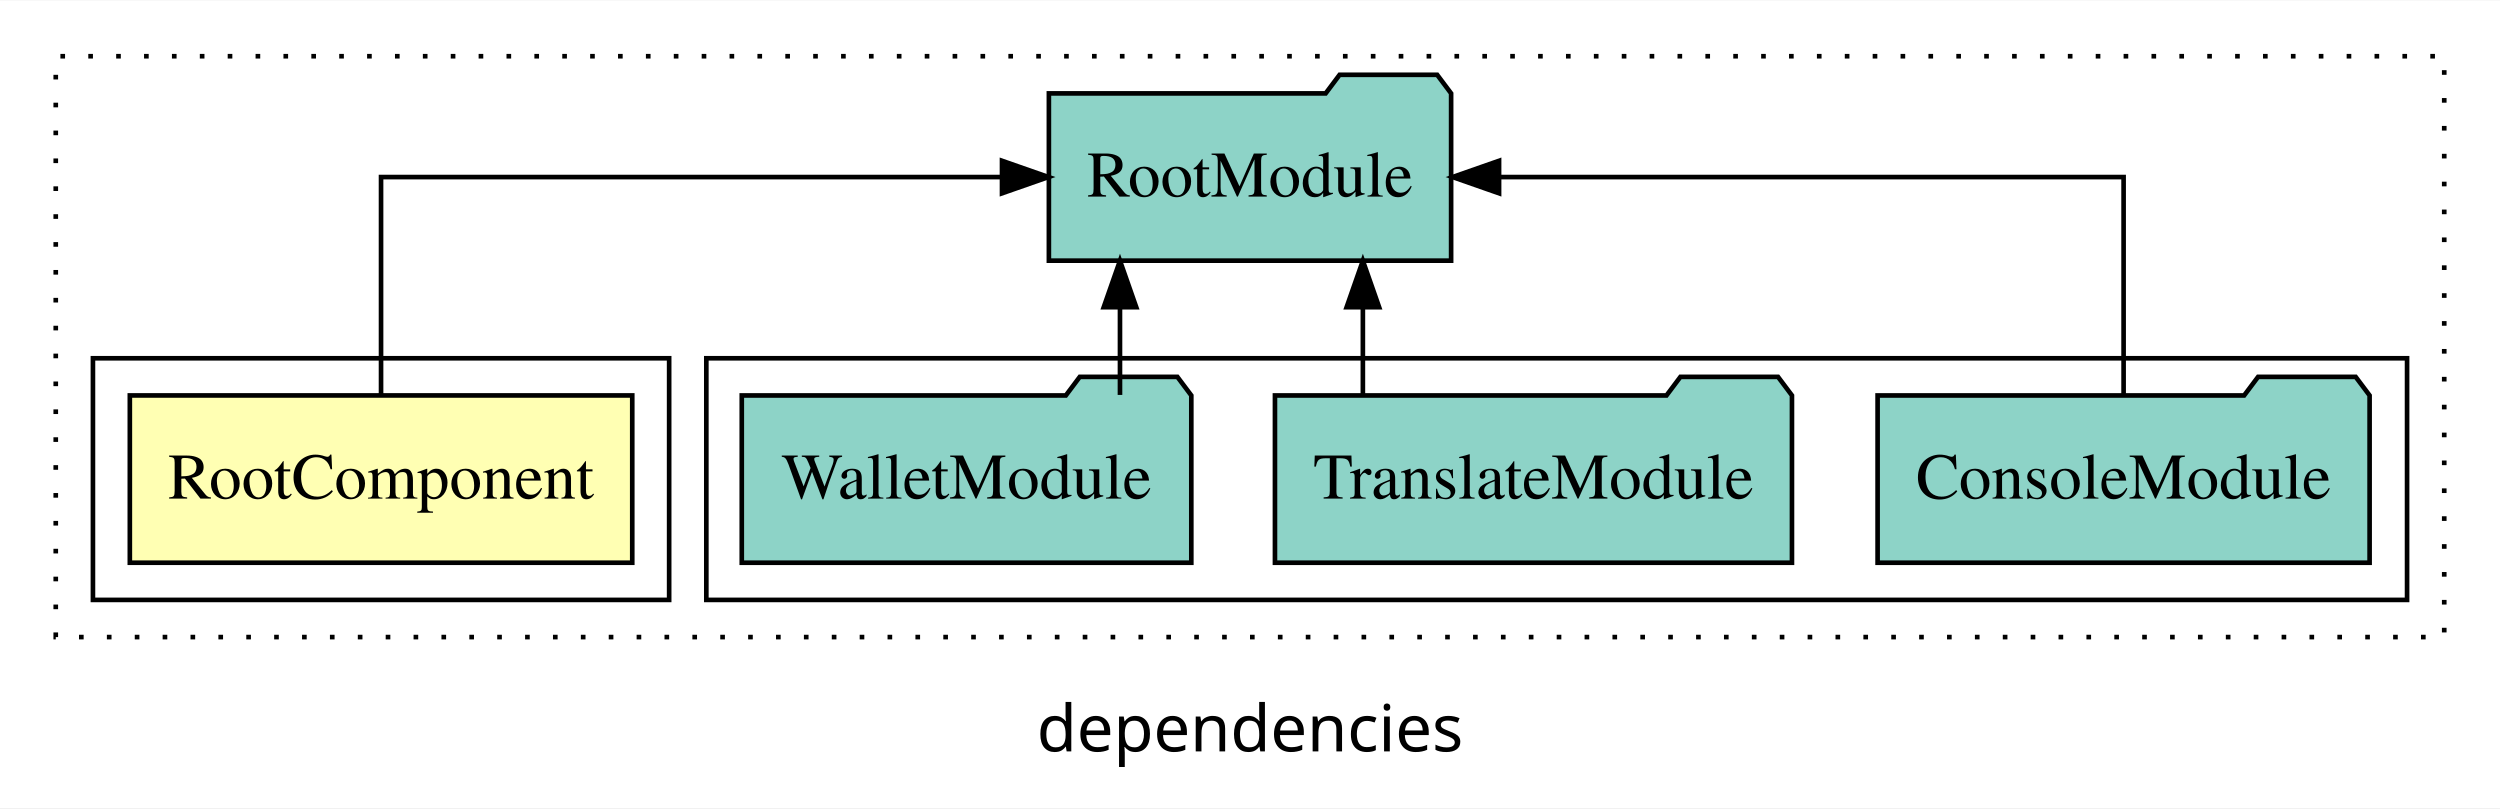
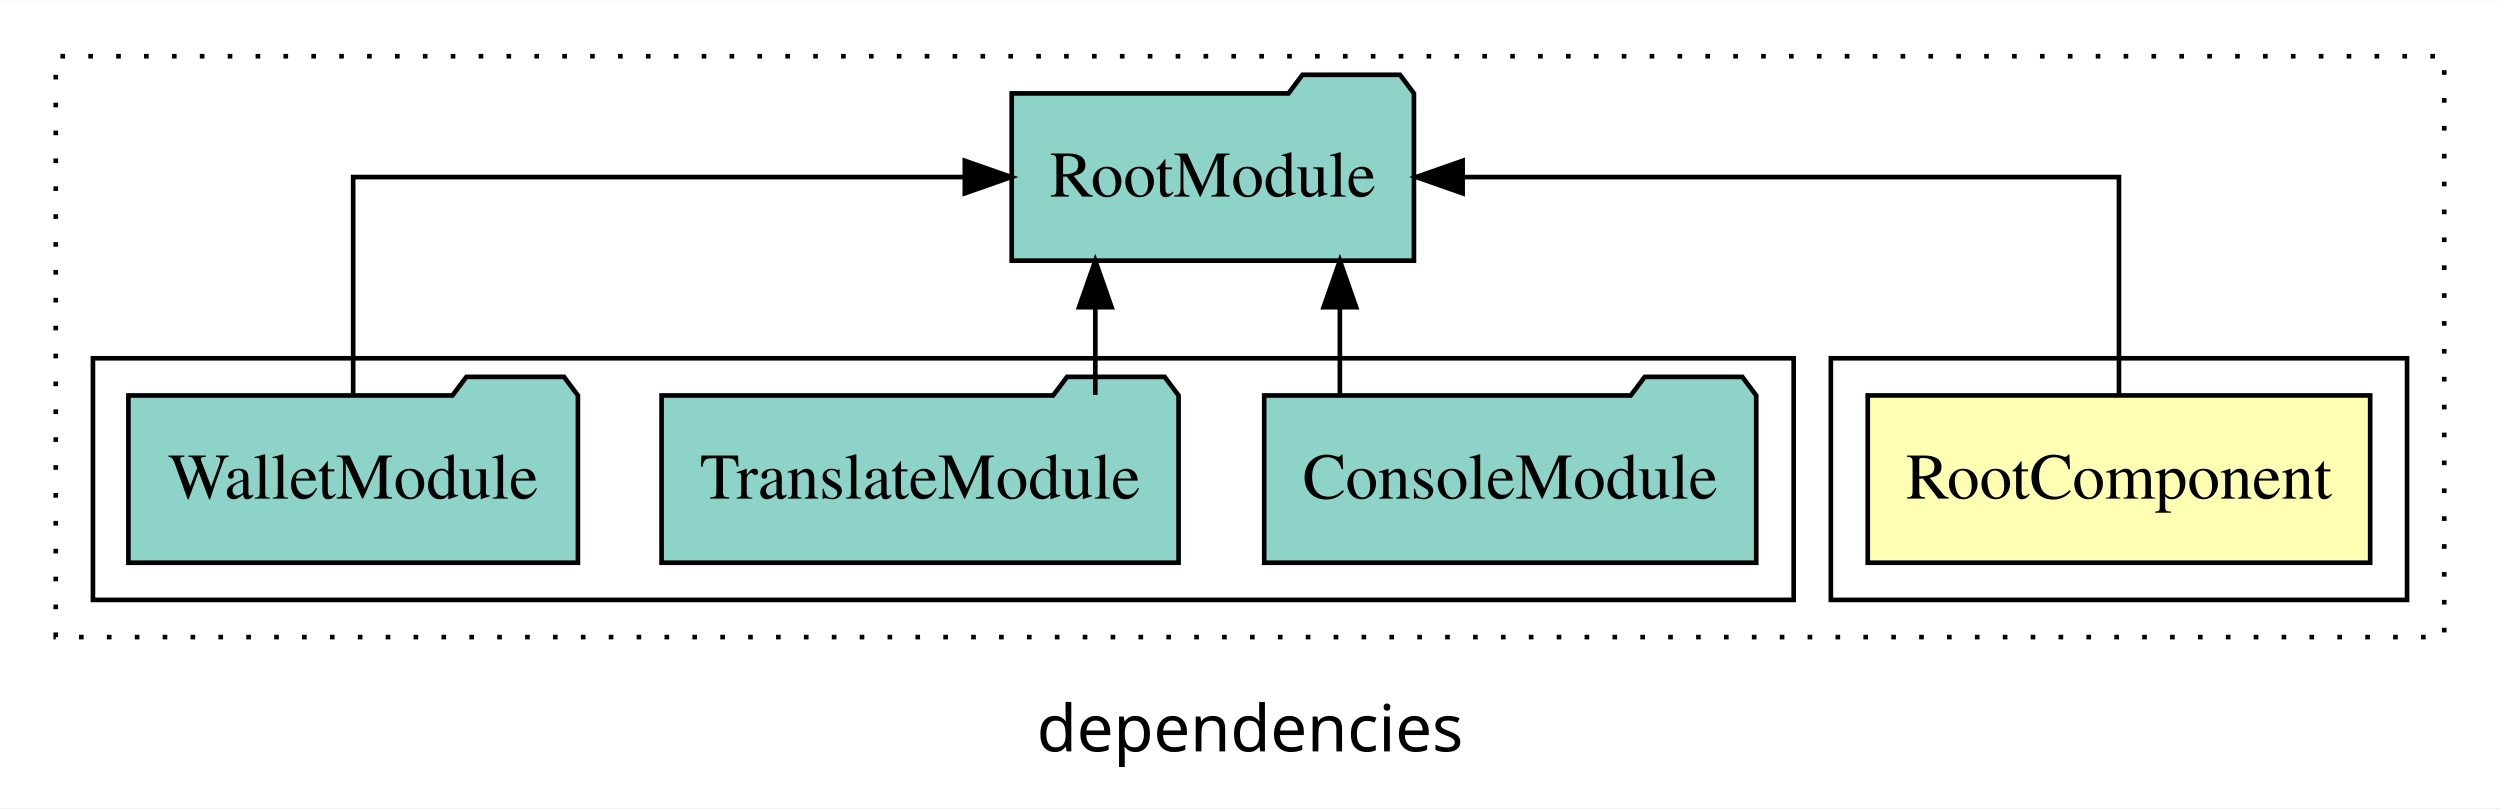
<svg xmlns="http://www.w3.org/2000/svg" width="538pt" height="174pt" viewBox="0.00 0.00 538.00 173.80">
  <g id="graph0" class="graph" transform="scale(1 1) rotate(0) translate(4 169.8)">
    <polygon fill="white" stroke="transparent" points="-4,4 -4,-169.8 534,-169.8 534,4 -4,4" />
    <text text-anchor="middle" x="265" y="-8.2" font-family="sans-serif" font-size="14.00">dependencies</text>
    <g id="clust1" class="cluster">
      <polygon fill="none" stroke="black" stroke-dasharray="1,5" points="8,-32.8 8,-157.8 522,-157.8 522,-32.8 8,-32.8" />
    </g>
+     <g id="clust2" class="cluster">
+       <polygon fill="none" stroke="black" points="390,-40.8 390,-92.8 514,-92.8 514,-40.8 390,-40.8" />
+     </g>
    <g id="clust4" class="cluster">
-       <polygon fill="none" stroke="black" points="148,-40.8 148,-92.8 514,-92.8 514,-40.8 148,-40.8" />
-     </g>
-     <g id="clust2" class="cluster">
-       <polygon fill="none" stroke="black" points="16,-40.8 16,-92.8 140,-92.8 140,-40.8 16,-40.8" />
+       <polygon fill="none" stroke="black" points="16,-40.8 16,-92.8 382,-92.8 382,-40.8 16,-40.8" />
    </g>
    <g id="node1" class="node">
-       <polygon fill="#ffffb3" stroke="black" points="132.06,-84.8 23.94,-84.8 23.94,-48.8 132.06,-48.8 132.06,-84.8" />
-       <text text-anchor="middle" x="78" y="-62.6" font-family="Times,serif" font-size="14.00">RootComponent</text>
+       <polygon fill="#ffffb3" stroke="black" points="506.06,-84.8 397.94,-84.8 397.94,-48.8 506.06,-48.8 506.06,-84.8" />
+       <text text-anchor="middle" x="452" y="-62.6" font-family="Times,serif" font-size="14.00">RootComponent</text>
    </g>
    <g id="node2" class="node">
-       <polygon fill="#8dd3c7" stroke="black" points="308.28,-149.8 305.28,-153.8 284.28,-153.8 281.28,-149.8 221.72,-149.8 221.72,-113.8 308.28,-113.8 308.28,-149.8" />
-       <text text-anchor="middle" x="265" y="-127.6" font-family="Times,serif" font-size="14.00">RootModule</text>
+       <polygon fill="#8dd3c7" stroke="black" points="300.28,-149.8 297.28,-153.8 276.28,-153.8 273.28,-149.8 213.72,-149.8 213.72,-113.8 300.28,-113.8 300.28,-149.8" />
+       <text text-anchor="middle" x="257" y="-127.6" font-family="Times,serif" font-size="14.00">RootModule</text>
    </g>
    <g id="edge1" class="edge">
-       <path fill="none" stroke="black" d="M78,-84.91C78,-104.14 78,-131.8 78,-131.8 78,-131.8 211.63,-131.8 211.63,-131.8" />
-       <polygon fill="black" stroke="black" points="211.63,-135.3 221.63,-131.8 211.63,-128.3 211.63,-135.3" />
+       <path fill="none" stroke="black" d="M452,-84.91C452,-104.14 452,-131.8 452,-131.8 452,-131.8 310.76,-131.8 310.76,-131.8" />
+       <polygon fill="black" stroke="black" points="310.76,-128.3 300.76,-131.8 310.76,-135.3 310.76,-128.3" />
    </g>
    <g id="node3" class="node">
-       <polygon fill="#8dd3c7" stroke="black" points="505.94,-84.8 502.94,-88.8 481.94,-88.8 478.94,-84.8 400.06,-84.8 400.06,-48.8 505.94,-48.8 505.94,-84.8" />
-       <text text-anchor="middle" x="453" y="-62.6" font-family="Times,serif" font-size="14.00">ConsoleModule</text>
+       <polygon fill="#8dd3c7" stroke="black" points="373.94,-84.8 370.94,-88.8 349.94,-88.8 346.94,-84.8 268.06,-84.8 268.06,-48.8 373.94,-48.8 373.94,-84.8" />
+       <text text-anchor="middle" x="321" y="-62.6" font-family="Times,serif" font-size="14.00">ConsoleModule</text>
    </g>
    <g id="edge2" class="edge">
-       <path fill="none" stroke="black" d="M453,-84.91C453,-104.14 453,-131.8 453,-131.8 453,-131.8 318.6,-131.8 318.6,-131.8" />
-       <polygon fill="black" stroke="black" points="318.6,-128.3 308.6,-131.8 318.6,-135.3 318.6,-128.3" />
+       <path fill="none" stroke="black" d="M284.34,-84.91C284.34,-84.91 284.34,-103.79 284.34,-103.79" />
+       <polygon fill="black" stroke="black" points="280.84,-103.79 284.34,-113.79 287.84,-103.79 280.84,-103.79" />
    </g>
    <g id="node4" class="node">
-       <polygon fill="#8dd3c7" stroke="black" points="381.63,-84.8 378.63,-88.8 357.63,-88.8 354.63,-84.8 270.37,-84.8 270.37,-48.8 381.63,-48.8 381.63,-84.8" />
-       <text text-anchor="middle" x="326" y="-62.6" font-family="Times,serif" font-size="14.00">TranslateModule</text>
+       <polygon fill="#8dd3c7" stroke="black" points="249.63,-84.8 246.63,-88.8 225.63,-88.8 222.63,-84.8 138.37,-84.8 138.37,-48.8 249.63,-48.8 249.63,-84.8" />
+       <text text-anchor="middle" x="194" y="-62.6" font-family="Times,serif" font-size="14.00">TranslateModule</text>
    </g>
    <g id="edge3" class="edge">
-       <path fill="none" stroke="black" d="M289.29,-84.91C289.29,-84.91 289.29,-103.79 289.29,-103.79" />
-       <polygon fill="black" stroke="black" points="285.79,-103.79 289.29,-113.79 292.79,-103.79 285.79,-103.79" />
+       <path fill="none" stroke="black" d="M231.71,-84.91C231.71,-84.91 231.71,-103.79 231.71,-103.79" />
+       <polygon fill="black" stroke="black" points="228.21,-103.79 231.71,-113.79 235.21,-103.79 228.21,-103.79" />
    </g>
    <g id="node5" class="node">
-       <polygon fill="#8dd3c7" stroke="black" points="252.37,-84.8 249.37,-88.8 228.37,-88.8 225.37,-84.8 155.63,-84.8 155.63,-48.8 252.37,-48.8 252.37,-84.8" />
-       <text text-anchor="middle" x="204" y="-62.6" font-family="Times,serif" font-size="14.00">WalletModule</text>
+       <polygon fill="#8dd3c7" stroke="black" points="120.37,-84.8 117.37,-88.8 96.37,-88.8 93.37,-84.8 23.63,-84.8 23.63,-48.8 120.37,-48.8 120.37,-84.8" />
+       <text text-anchor="middle" x="72" y="-62.6" font-family="Times,serif" font-size="14.00">WalletModule</text>
    </g>
    <g id="edge4" class="edge">
-       <path fill="none" stroke="black" d="M237.02,-84.91C237.02,-84.91 237.02,-103.79 237.02,-103.79" />
-       <polygon fill="black" stroke="black" points="233.52,-103.79 237.02,-113.79 240.52,-103.79 233.52,-103.79" />
+       <path fill="none" stroke="black" d="M72,-84.91C72,-104.14 72,-131.8 72,-131.8 72,-131.8 203.63,-131.8 203.63,-131.8" />
+       <polygon fill="black" stroke="black" points="203.63,-135.3 213.63,-131.8 203.63,-128.3 203.63,-135.3" />
    </g>
  </g>
</svg>
